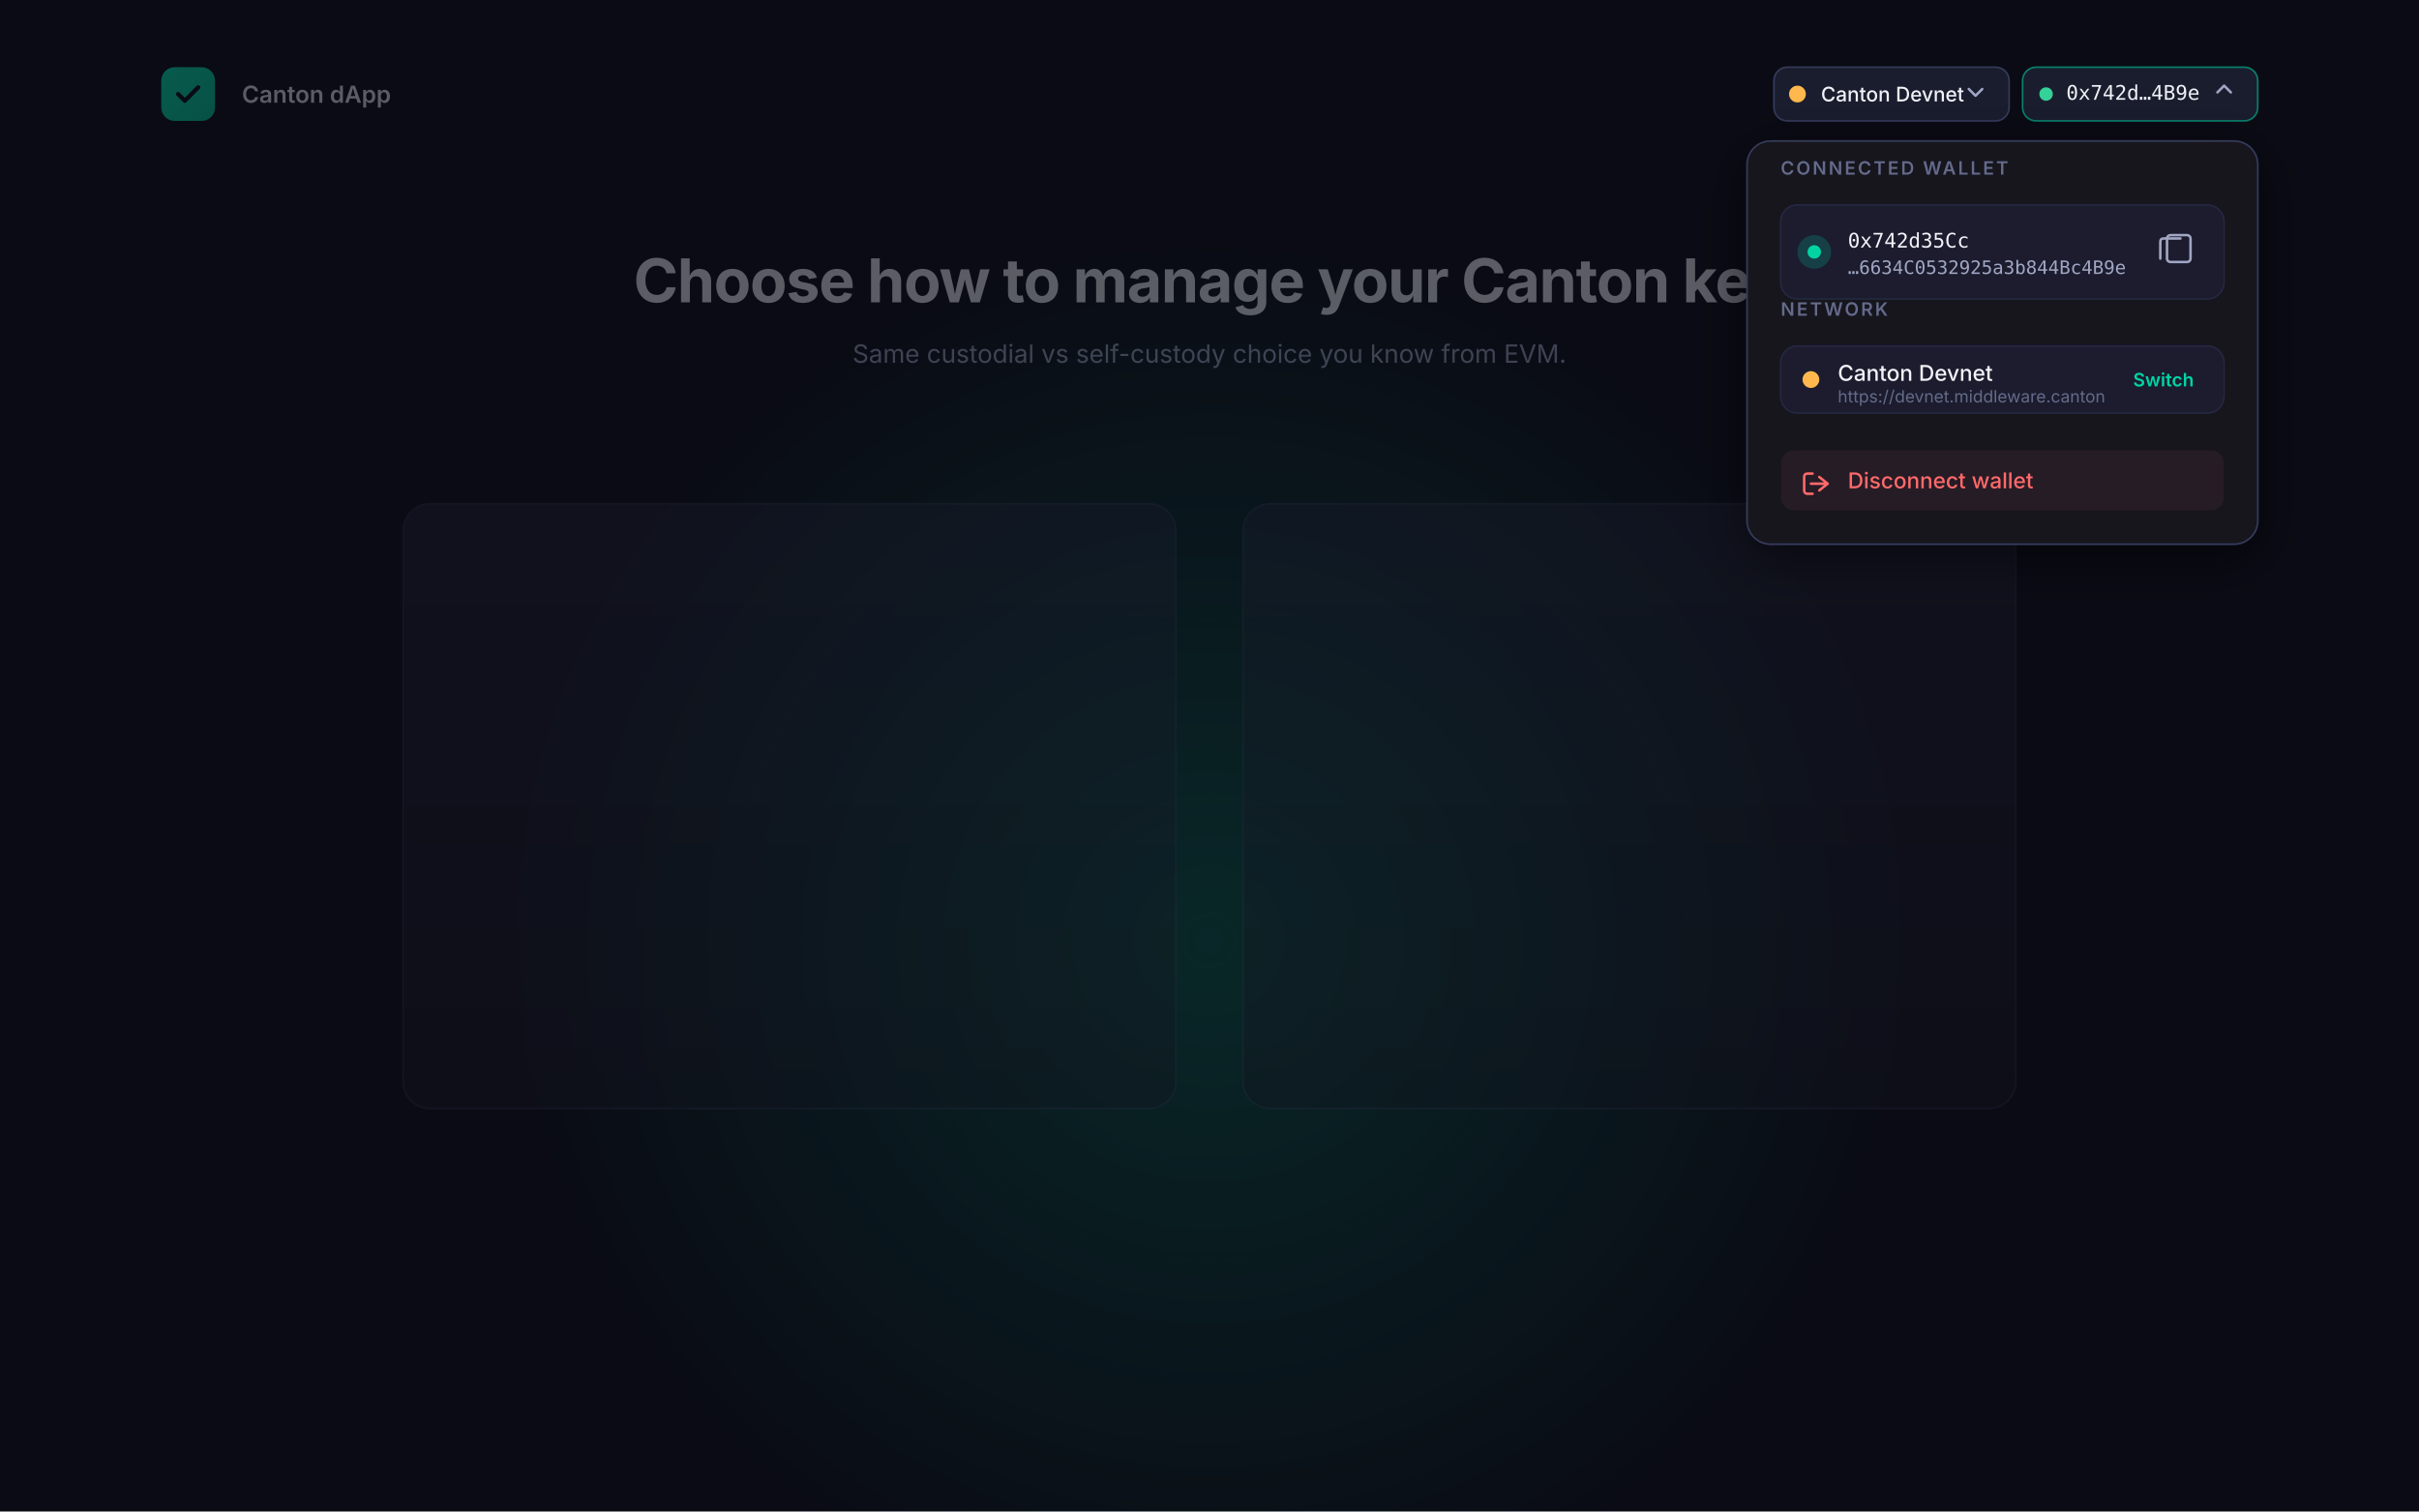
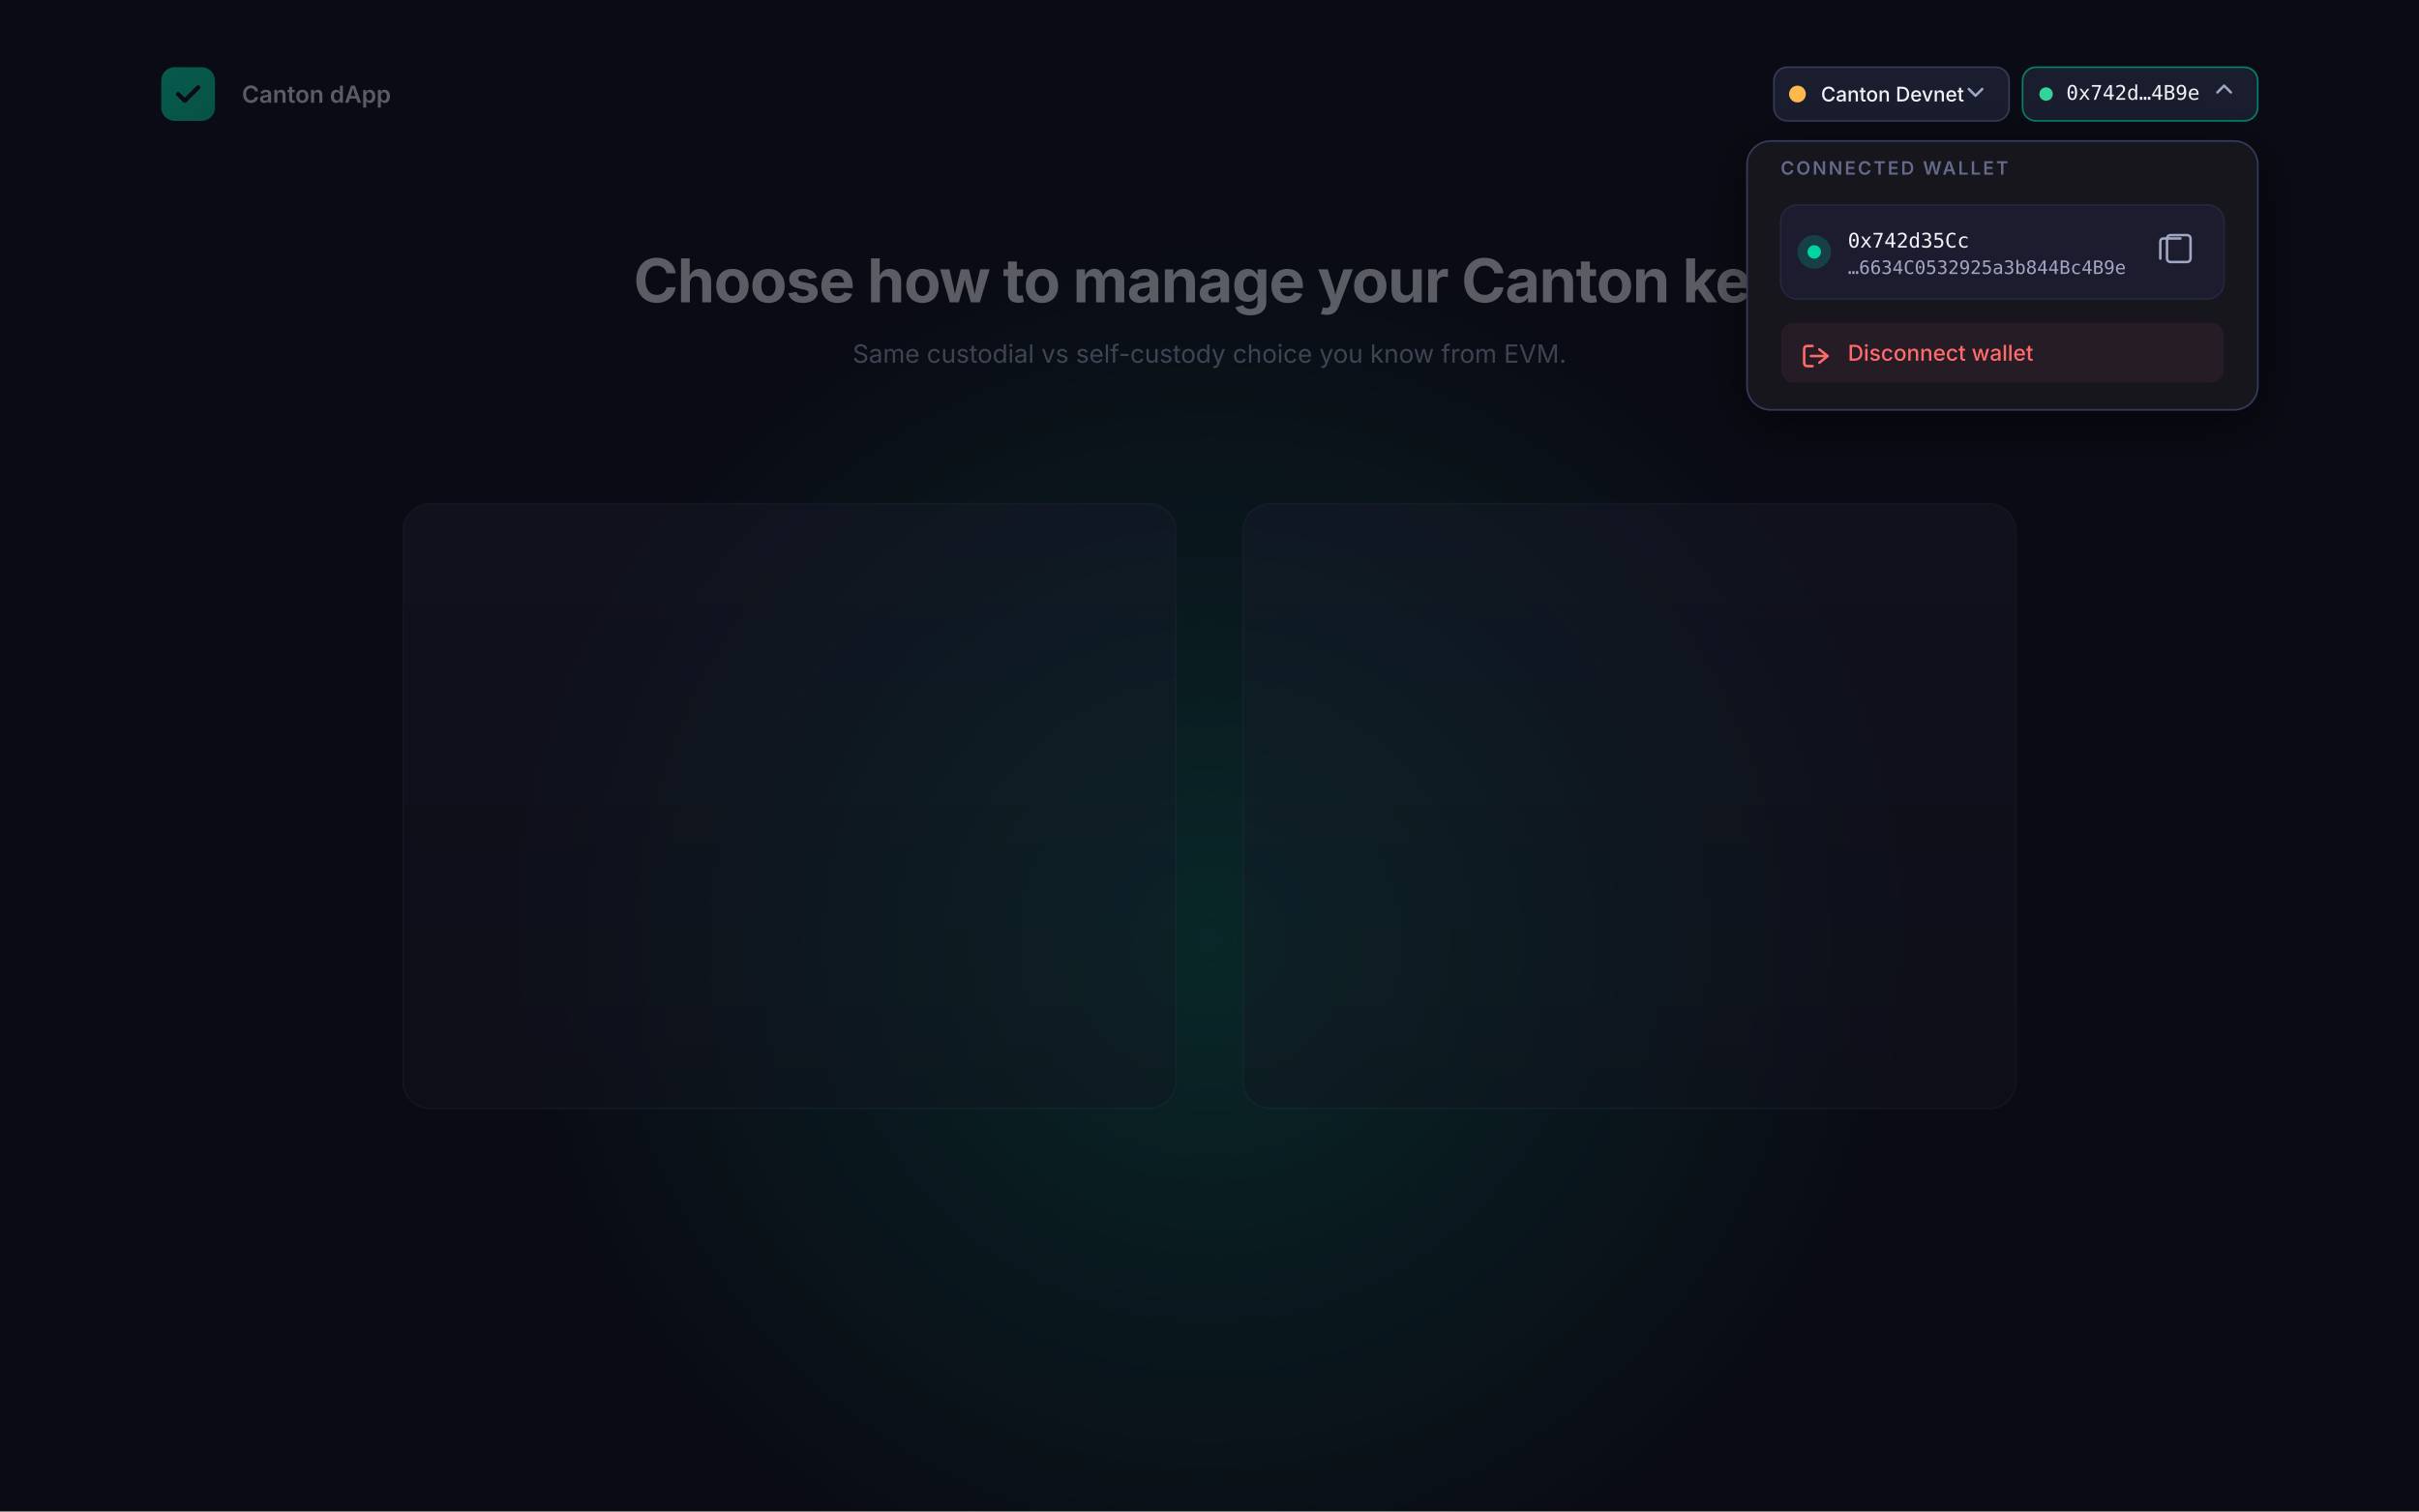
<svg xmlns="http://www.w3.org/2000/svg" width="1440" height="900" viewBox="0 0 1440 900" font-family="Inter, system-ui, sans-serif">
  <defs>
    <radialGradient id="orbBrand" cx="50%" cy="50%" r="50%">
      <stop offset="0%" stop-color="#00d4a4" stop-opacity="0.14" />
      <stop offset="100%" stop-color="#00d4a4" stop-opacity="0" />
    </radialGradient>
    <linearGradient id="cardBg" x1="0" y1="0" x2="0" y2="1">
      <stop offset="0%" stop-color="#1a1d2e" />
      <stop offset="100%" stop-color="#12141f" />
    </linearGradient>
    <linearGradient id="ctaFill" x1="0" y1="0" x2="1" y2="1">
      <stop offset="0%" stop-color="#00f0b8" />
      <stop offset="100%" stop-color="#00d4a4" />
    </linearGradient>
    <filter id="menuShadow" x="-20%" y="-20%" width="140%" height="140%">
      <feGaussianBlur in="SourceAlpha" stdDeviation="16" />
      <feOffset dy="8" result="shadow" />
      <feComponentTransfer>
        <feFuncA type="linear" slope="0.5" />
      </feComponentTransfer>
      <feMerge>
        <feMergeNode />
        <feMergeNode in="SourceGraphic" />
      </feMerge>
    </filter>
  </defs>
  <rect width="1440" height="900" fill="#0a0b14" />
  <circle cx="720" cy="560" r="420" fill="url(#orbBrand)" />
  <g opacity="0.35">
    <g transform="translate(96, 40)">
      <rect width="32" height="32" rx="8" fill="url(#ctaFill)" />
      <path d="M10 16 L14 20 L22 12" stroke="#0a0b14" stroke-width="2.5" stroke-linecap="round" stroke-linejoin="round" fill="none" />
      <text x="48" y="16" font-size="14" font-weight="600" fill="#f1f3f9" dominant-baseline="middle">Canton dApp</text>
    </g>
    <text x="720" y="180" font-size="36" font-weight="700" fill="#f1f3f9" text-anchor="middle" letter-spacing="-0.6">Choose how to manage your Canton key</text>
    <text x="720" y="216" font-size="15" fill="#a1a6c4" text-anchor="middle">Same custodial vs self-custody choice you know from EVM.</text>
    <rect x="240" y="300" width="460" height="360" rx="16" fill="url(#cardBg)" stroke="#252840" />
    <rect x="740" y="300" width="460" height="360" rx="16" fill="url(#cardBg)" stroke="#252840" />
  </g>
  <g transform="translate(1056, 40)">
    <rect width="140" height="32" rx="8" fill="#1a1d2e" stroke="#353a5a" />
    <circle cx="14" cy="16" r="5" fill="#ffb84d" />
    <text x="28" y="16" font-size="12" font-weight="500" fill="#f1f3f9" dominant-baseline="middle">Canton Devnet</text>
    <path d="M116 13 L120 17 L124 13" stroke="#a1a6c4" stroke-width="1.5" stroke-linecap="round" stroke-linejoin="round" fill="none" />
  </g>
  <g transform="translate(1204, 40)">
    <rect width="140" height="32" rx="8" fill="#1a1d2e" stroke="#00d4a4" stroke-opacity="0.55" />
    <circle cx="14" cy="16" r="4" fill="#34d399" />
    <text x="26" y="16" font-size="12" font-family="JetBrains Mono, monospace" fill="#f1f3f9" dominant-baseline="middle">0x742d…4B9e</text>
    <path d="M116 15 L120 11 L124 15" stroke="#a1a6c4" stroke-width="1.5" stroke-linecap="round" stroke-linejoin="round" fill="none" />
  </g>
  <g transform="translate(1040, 84)" filter="url(#menuShadow)">
-     <rect width="304" height="240" rx="14" fill="#12141f" stroke="#353a5a" />
+     <rect width="304" height="160" rx="14" fill="#12141f" stroke="#353a5a" />
    <g transform="translate(20, 20)">
      <text font-size="11" font-weight="600" letter-spacing="1.2" fill="#656a8a">CONNECTED WALLET</text>
      <g transform="translate(0, 18)">
        <rect width="264" height="56" rx="10" fill="#1a1d2e" stroke="#252840" />
        <circle cx="20" cy="28" r="10" fill="#00d4a4" fill-opacity="0.2" />
        <circle cx="20" cy="28" r="4" fill="#00d4a4" />
        <text x="40" y="22" font-size="12" font-family="JetBrains Mono, monospace" fill="#f1f3f9" dominant-baseline="middle">0x742d35Cc</text>
        <text x="40" y="38" font-size="11" font-family="JetBrains Mono, monospace" fill="#a1a6c4" dominant-baseline="middle">…6634C0532925a3b844Bc4B9e</text>
        <g transform="translate(226, 18)" stroke="#a1a6c4" stroke-width="1.5" fill="none" stroke-linecap="round" stroke-linejoin="round">
          <rect x="4" y="0" width="14" height="16" rx="2" />
          <path d="M0 14 V4 Q0 2 2 2 H12" />
        </g>
      </g>
    </g>
-     <g transform="translate(20, 104)">
-       <text font-size="11" font-weight="600" letter-spacing="1.2" fill="#656a8a">NETWORK</text>
-       <g transform="translate(0, 18)">
-         <rect width="264" height="40" rx="10" fill="#1a1d2e" stroke="#252840" />
-         <circle cx="18" cy="20" r="5" fill="#ffb84d" />
-         <text x="34" y="16" font-size="13" font-weight="500" fill="#f1f3f9" dominant-baseline="middle">Canton Devnet</text>
-         <text x="34" y="30" font-size="10" fill="#656a8a" dominant-baseline="middle">https://devnet.middleware.canton</text>
-         <text x="246" y="20" font-size="11" font-weight="600" fill="#00d4a4" text-anchor="end" dominant-baseline="middle">Switch</text>
-       </g>
-     </g>
-     <g transform="translate(20, 184)">
+     <g transform="translate(20, 108)">
      <rect width="264" height="36" rx="8" fill="#ff6b6b" fill-opacity="0.08" />
      <g transform="translate(12, 10)" stroke="#ff6b6b" stroke-width="1.5" fill="none" stroke-linecap="round" stroke-linejoin="round">
        <path d="M7 4 H4 Q2 4 2 6 V14 Q2 16 4 16 H7" />
        <path d="M11 6 L16 10 L11 14 M16 10 H6" />
      </g>
      <text x="40" y="18" fill="#ff6b6b" font-size="13" font-weight="500" dominant-baseline="middle">Disconnect wallet</text>
    </g>
  </g>
</svg>
